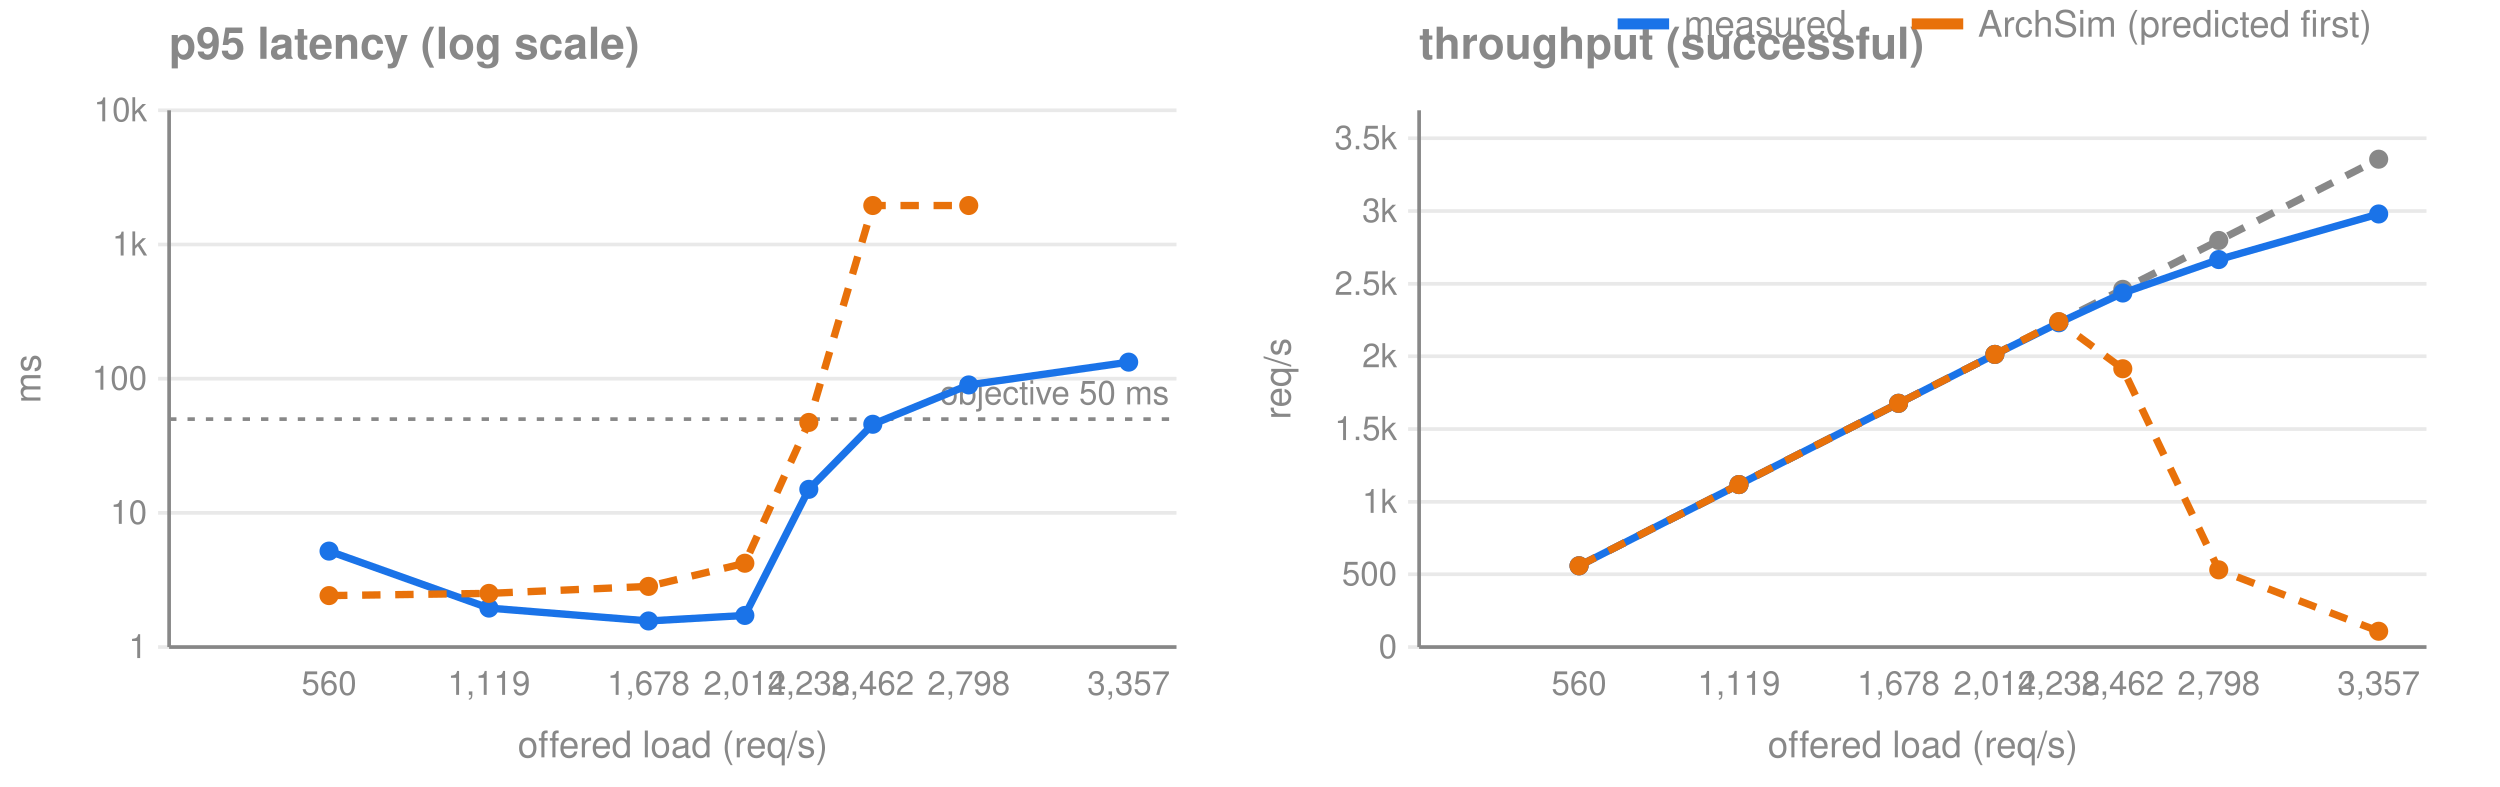
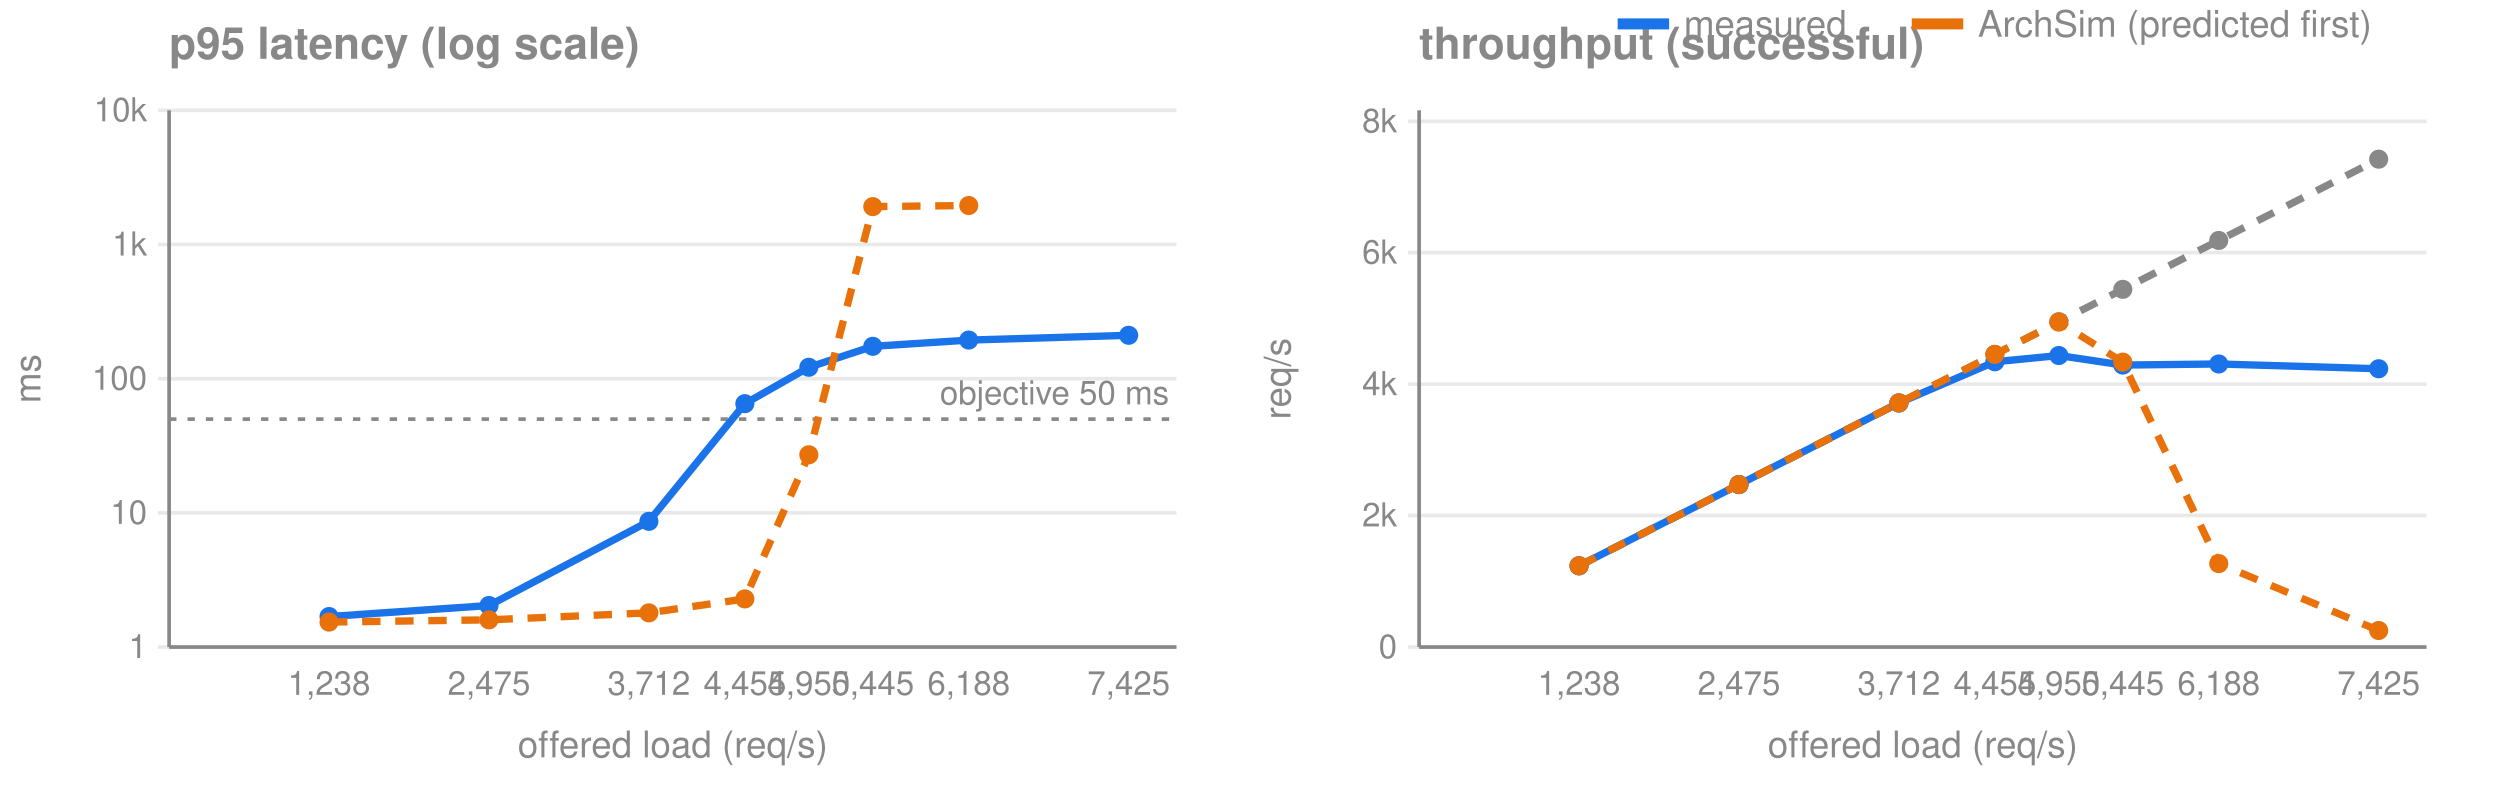
<svg xmlns="http://www.w3.org/2000/svg" viewBox="0 0 680 214" width="680" height="214" font-family="-apple-system, Segoe UI, Helvetica, Arial, sans-serif">
  <text x="46.0" y="16" font-size="12" font-weight="600" fill="#888888">p95 latency (log scale)</text>
  <line x1="46.0" y1="176.0" x2="320.0" y2="176.0" stroke="#888888" stroke-width="1" />
  <line x1="46.0" y1="30.0" x2="46.0" y2="176.0" stroke="#888888" stroke-width="1" />
  <line x1="43.0" y1="176.0" x2="320.0" y2="176.0" stroke="#888888" stroke-opacity="0.18" />
  <text x="40.0" y="179.0" font-size="9" text-anchor="end" fill="#888888">1</text>
  <line x1="43.0" y1="139.5" x2="320.0" y2="139.5" stroke="#888888" stroke-opacity="0.18" />
  <text x="40.0" y="142.5" font-size="9" text-anchor="end" fill="#888888">10</text>
  <line x1="43.0" y1="103.0" x2="320.0" y2="103.0" stroke="#888888" stroke-opacity="0.18" />
  <text x="40.0" y="106.0" font-size="9" text-anchor="end" fill="#888888">100</text>
  <line x1="43.0" y1="66.5" x2="320.0" y2="66.5" stroke="#888888" stroke-opacity="0.18" />
  <text x="40.0" y="69.5" font-size="9" text-anchor="end" fill="#888888">1k</text>
  <line x1="43.0" y1="30.0" x2="320.0" y2="30.0" stroke="#888888" stroke-opacity="0.18" />
  <text x="40.0" y="33.0" font-size="9" text-anchor="end" fill="#888888">10k</text>
-   <text x="89.5" y="189.0" font-size="9" text-anchor="middle" fill="#888888">560</text>
-   <text x="133.0" y="189.0" font-size="9" text-anchor="middle" fill="#888888">1,119</text>
-   <text x="176.4" y="189.0" font-size="9" text-anchor="middle" fill="#888888">1,678</text>
-   <text x="202.6" y="189.0" font-size="9" text-anchor="middle" fill="#888888">2,014</text>
-   <text x="220.0" y="189.0" font-size="9" text-anchor="middle" fill="#888888">2,238</text>
-   <text x="237.4" y="189.0" font-size="9" text-anchor="middle" fill="#888888">2,462</text>
-   <text x="263.5" y="189.0" font-size="9" text-anchor="middle" fill="#888888">2,798</text>
-   <text x="307.0" y="189.0" font-size="9" text-anchor="middle" fill="#888888">3,357</text>
+   <text x="89.5" y="189.0" font-size="9" text-anchor="middle" fill="#888888">1,238</text>
+   <text x="133.0" y="189.0" font-size="9" text-anchor="middle" fill="#888888">2,475</text>
+   <text x="176.5" y="189.0" font-size="9" text-anchor="middle" fill="#888888">3,712</text>
+   <text x="202.6" y="189.0" font-size="9" text-anchor="middle" fill="#888888">4,455</text>
+   <text x="220.0" y="189.0" font-size="9" text-anchor="middle" fill="#888888">4,950</text>
+   <text x="237.4" y="189.0" font-size="9" text-anchor="middle" fill="#888888">5,445</text>
+   <text x="263.5" y="189.0" font-size="9" text-anchor="middle" fill="#888888">6,188</text>
+   <text x="307.0" y="189.0" font-size="9" text-anchor="middle" fill="#888888">7,425</text>
  <text x="183.0" y="206.0" font-size="10" text-anchor="middle" fill="#888888">offered load (req/s)</text>
  <text x="11" y="103.0" font-size="10" text-anchor="middle" fill="#888888" transform="rotate(-90 11 103.0)">ms</text>
  <line x1="46.0" y1="114.0" x2="320.0" y2="114.0" stroke="#888888" stroke-dasharray="2 3" />
  <text x="318.0" y="110.0" font-size="9" text-anchor="end" fill="#888888">objective 50 ms</text>
-   <polyline points="89.5,149.9 133.0,165.4 176.4,168.9 202.6,167.4 220.0,133.1 237.4,115.4 263.5,104.7 307.0,98.5" fill="none" stroke="#1a73e8" stroke-width="2" />
-   <circle cx="89.5" cy="149.9" r="2.6" fill="#1a73e8" />
-   <circle cx="133.0" cy="165.4" r="2.6" fill="#1a73e8" />
-   <circle cx="176.4" cy="168.9" r="2.6" fill="#1a73e8" />
-   <circle cx="202.6" cy="167.4" r="2.6" fill="#1a73e8" />
-   <circle cx="220.0" cy="133.1" r="2.6" fill="#1a73e8" />
-   <circle cx="237.4" cy="115.4" r="2.6" fill="#1a73e8" />
-   <circle cx="263.5" cy="104.7" r="2.6" fill="#1a73e8" />
-   <circle cx="307.0" cy="98.5" r="2.6" fill="#1a73e8" />
-   <polyline points="89.5,162.0 133.0,161.4 176.4,159.5 202.6,153.2 220.0,114.9 237.4,55.9 263.5,55.9" fill="none" stroke="#e8710a" stroke-width="2" stroke-dasharray="5 4" />
-   <circle cx="89.5" cy="162.0" r="2.6" fill="#e8710a" />
-   <circle cx="133.0" cy="161.4" r="2.6" fill="#e8710a" />
-   <circle cx="176.4" cy="159.5" r="2.6" fill="#e8710a" />
-   <circle cx="202.6" cy="153.2" r="2.6" fill="#e8710a" />
-   <circle cx="220.0" cy="114.9" r="2.6" fill="#e8710a" />
-   <circle cx="237.4" cy="55.9" r="2.6" fill="#e8710a" />
+   <polyline points="89.5,167.7 133.0,164.7 176.5,141.8 202.6,109.8 220.0,99.9 237.4,94.2 263.5,92.5 307.0,91.2" fill="none" stroke="#1a73e8" stroke-width="2" />
+   <circle cx="89.5" cy="167.7" r="2.6" fill="#1a73e8" />
+   <circle cx="133.0" cy="164.7" r="2.6" fill="#1a73e8" />
+   <circle cx="176.5" cy="141.8" r="2.6" fill="#1a73e8" />
+   <circle cx="202.6" cy="109.8" r="2.6" fill="#1a73e8" />
+   <circle cx="220.0" cy="99.9" r="2.6" fill="#1a73e8" />
+   <circle cx="237.4" cy="94.2" r="2.6" fill="#1a73e8" />
+   <circle cx="263.5" cy="92.5" r="2.6" fill="#1a73e8" />
+   <circle cx="307.0" cy="91.2" r="2.6" fill="#1a73e8" />
+   <polyline points="89.5,169.2 133.0,168.6 176.5,166.7 202.6,162.9 220.0,123.7 237.4,56.2 263.5,55.9" fill="none" stroke="#e8710a" stroke-width="2" stroke-dasharray="5 4" />
+   <circle cx="89.5" cy="169.2" r="2.6" fill="#e8710a" />
+   <circle cx="133.0" cy="168.6" r="2.6" fill="#e8710a" />
+   <circle cx="176.5" cy="166.7" r="2.6" fill="#e8710a" />
+   <circle cx="202.6" cy="162.9" r="2.6" fill="#e8710a" />
+   <circle cx="220.0" cy="123.7" r="2.6" fill="#e8710a" />
+   <circle cx="237.4" cy="56.2" r="2.6" fill="#e8710a" />
  <circle cx="263.5" cy="55.9" r="2.6" fill="#e8710a" />
  <text x="386.0" y="16" font-size="12" font-weight="600" fill="#888888">throughput (successful)</text>
  <line x1="386.0" y1="176.0" x2="660.0" y2="176.0" stroke="#888888" stroke-width="1" />
  <line x1="386.0" y1="30.0" x2="386.0" y2="176.0" stroke="#888888" stroke-width="1" />
  <line x1="383.0" y1="176.0" x2="660.0" y2="176.0" stroke="#888888" stroke-opacity="0.18" />
  <text x="380.0" y="179.0" font-size="9" text-anchor="end" fill="#888888">0</text>
-   <line x1="383.0" y1="156.2" x2="660.0" y2="156.2" stroke="#888888" stroke-opacity="0.18" />
-   <text x="380.0" y="159.2" font-size="9" text-anchor="end" fill="#888888">500</text>
-   <line x1="383.0" y1="136.5" x2="660.0" y2="136.5" stroke="#888888" stroke-opacity="0.18" />
-   <text x="380.0" y="139.5" font-size="9" text-anchor="end" fill="#888888">1k</text>
-   <line x1="383.0" y1="116.7" x2="660.0" y2="116.7" stroke="#888888" stroke-opacity="0.18" />
-   <text x="380.0" y="119.7" font-size="9" text-anchor="end" fill="#888888">1.5k</text>
-   <line x1="383.0" y1="96.9" x2="660.0" y2="96.9" stroke="#888888" stroke-opacity="0.18" />
-   <text x="380.0" y="99.9" font-size="9" text-anchor="end" fill="#888888">2k</text>
-   <line x1="383.0" y1="77.2" x2="660.0" y2="77.2" stroke="#888888" stroke-opacity="0.18" />
-   <text x="380.0" y="80.2" font-size="9" text-anchor="end" fill="#888888">2.5k</text>
-   <line x1="383.0" y1="57.4" x2="660.0" y2="57.4" stroke="#888888" stroke-opacity="0.18" />
-   <text x="380.0" y="60.4" font-size="9" text-anchor="end" fill="#888888">3k</text>
-   <line x1="383.0" y1="37.6" x2="660.0" y2="37.6" stroke="#888888" stroke-opacity="0.18" />
-   <text x="380.0" y="40.6" font-size="9" text-anchor="end" fill="#888888">3.5k</text>
-   <text x="429.5" y="189.0" font-size="9" text-anchor="middle" fill="#888888">560</text>
-   <text x="473.0" y="189.0" font-size="9" text-anchor="middle" fill="#888888">1,119</text>
-   <text x="516.4" y="189.0" font-size="9" text-anchor="middle" fill="#888888">1,678</text>
-   <text x="542.6" y="189.0" font-size="9" text-anchor="middle" fill="#888888">2,014</text>
-   <text x="560.0" y="189.0" font-size="9" text-anchor="middle" fill="#888888">2,238</text>
-   <text x="577.4" y="189.0" font-size="9" text-anchor="middle" fill="#888888">2,462</text>
-   <text x="603.5" y="189.0" font-size="9" text-anchor="middle" fill="#888888">2,798</text>
-   <text x="647.0" y="189.0" font-size="9" text-anchor="middle" fill="#888888">3,357</text>
+   <line x1="383.0" y1="140.2" x2="660.0" y2="140.2" stroke="#888888" stroke-opacity="0.18" />
+   <text x="380.0" y="143.2" font-size="9" text-anchor="end" fill="#888888">2k</text>
+   <line x1="383.0" y1="104.5" x2="660.0" y2="104.5" stroke="#888888" stroke-opacity="0.18" />
+   <text x="380.0" y="107.5" font-size="9" text-anchor="end" fill="#888888">4k</text>
+   <line x1="383.0" y1="68.7" x2="660.0" y2="68.7" stroke="#888888" stroke-opacity="0.18" />
+   <text x="380.0" y="71.7" font-size="9" text-anchor="end" fill="#888888">6k</text>
+   <line x1="383.0" y1="33.0" x2="660.0" y2="33.0" stroke="#888888" stroke-opacity="0.18" />
+   <text x="380.0" y="36.0" font-size="9" text-anchor="end" fill="#888888">8k</text>
+   <text x="429.5" y="189.0" font-size="9" text-anchor="middle" fill="#888888">1,238</text>
+   <text x="473.0" y="189.0" font-size="9" text-anchor="middle" fill="#888888">2,475</text>
+   <text x="516.5" y="189.0" font-size="9" text-anchor="middle" fill="#888888">3,712</text>
+   <text x="542.6" y="189.0" font-size="9" text-anchor="middle" fill="#888888">4,455</text>
+   <text x="560.0" y="189.0" font-size="9" text-anchor="middle" fill="#888888">4,950</text>
+   <text x="577.4" y="189.0" font-size="9" text-anchor="middle" fill="#888888">5,445</text>
+   <text x="603.5" y="189.0" font-size="9" text-anchor="middle" fill="#888888">6,188</text>
+   <text x="647.0" y="189.0" font-size="9" text-anchor="middle" fill="#888888">7,425</text>
  <text x="523.0" y="206.0" font-size="10" text-anchor="middle" fill="#888888">offered load (req/s)</text>
  <text x="351" y="103.0" font-size="10" text-anchor="middle" fill="#888888" transform="rotate(-90 351 103.0)">req/s</text>
-   <polyline points="429.5,153.9 473.0,131.8 516.4,109.7 542.6,96.4 560.0,87.5 577.4,78.7 603.5,65.4 647.0,43.3" fill="none" stroke="#888888" stroke-width="2" stroke-dasharray="5 4" />
+   <polyline points="429.5,153.9 473.0,131.8 516.5,109.6 542.6,96.4 560.0,87.5 577.4,78.7 603.5,65.4 647.0,43.3" fill="none" stroke="#888888" stroke-width="2" stroke-dasharray="5 4" />
  <circle cx="429.5" cy="153.9" r="2.6" fill="#888888" />
  <circle cx="473.0" cy="131.8" r="2.6" fill="#888888" />
-   <circle cx="516.4" cy="109.7" r="2.6" fill="#888888" />
+   <circle cx="516.5" cy="109.6" r="2.6" fill="#888888" />
  <circle cx="542.6" cy="96.4" r="2.6" fill="#888888" />
  <circle cx="560.0" cy="87.5" r="2.6" fill="#888888" />
  <circle cx="577.4" cy="78.7" r="2.6" fill="#888888" />
  <circle cx="603.5" cy="65.4" r="2.6" fill="#888888" />
  <circle cx="647.0" cy="43.3" r="2.6" fill="#888888" />
-   <polyline points="429.5,153.9 473.0,131.8 516.4,109.7 542.6,96.4 560.0,87.8 577.4,79.7 603.5,70.6 647.0,58.2" fill="none" stroke="#1a73e8" stroke-width="2" />
+   <polyline points="429.5,153.9 473.0,131.8 516.5,109.6 542.6,98.4 560.0,96.7 577.4,99.3 603.5,99.0 647.0,100.3" fill="none" stroke="#1a73e8" stroke-width="2" />
  <circle cx="429.5" cy="153.9" r="2.6" fill="#1a73e8" />
  <circle cx="473.0" cy="131.8" r="2.6" fill="#1a73e8" />
-   <circle cx="516.4" cy="109.7" r="2.6" fill="#1a73e8" />
-   <circle cx="542.6" cy="96.4" r="2.6" fill="#1a73e8" />
-   <circle cx="560.0" cy="87.8" r="2.6" fill="#1a73e8" />
-   <circle cx="577.4" cy="79.7" r="2.6" fill="#1a73e8" />
-   <circle cx="603.5" cy="70.6" r="2.6" fill="#1a73e8" />
-   <circle cx="647.0" cy="58.2" r="2.6" fill="#1a73e8" />
-   <polyline points="429.5,153.9 473.0,131.8 516.4,109.7 542.6,96.4 560.0,87.5 577.4,100.3 603.5,155.0 647.0,171.7" fill="none" stroke="#e8710a" stroke-width="2" stroke-dasharray="5 4" />
+   <circle cx="516.5" cy="109.6" r="2.6" fill="#1a73e8" />
+   <circle cx="542.6" cy="98.4" r="2.6" fill="#1a73e8" />
+   <circle cx="560.0" cy="96.7" r="2.6" fill="#1a73e8" />
+   <circle cx="577.4" cy="99.3" r="2.6" fill="#1a73e8" />
+   <circle cx="603.5" cy="99.0" r="2.6" fill="#1a73e8" />
+   <circle cx="647.0" cy="100.3" r="2.6" fill="#1a73e8" />
+   <polyline points="429.5,153.9 473.0,131.8 516.5,109.6 542.6,96.4 560.0,87.6 577.4,98.5 603.5,153.3 647.0,171.5" fill="none" stroke="#e8710a" stroke-width="2" stroke-dasharray="5 4" />
  <circle cx="429.5" cy="153.9" r="2.6" fill="#e8710a" />
  <circle cx="473.0" cy="131.8" r="2.6" fill="#e8710a" />
-   <circle cx="516.4" cy="109.7" r="2.6" fill="#e8710a" />
+   <circle cx="516.5" cy="109.6" r="2.6" fill="#e8710a" />
  <circle cx="542.6" cy="96.4" r="2.6" fill="#e8710a" />
-   <circle cx="560.0" cy="87.5" r="2.6" fill="#e8710a" />
-   <circle cx="577.4" cy="100.3" r="2.6" fill="#e8710a" />
-   <circle cx="603.5" cy="155.0" r="2.6" fill="#e8710a" />
-   <circle cx="647.0" cy="171.7" r="2.6" fill="#e8710a" />
+   <circle cx="560.0" cy="87.6" r="2.6" fill="#e8710a" />
+   <circle cx="577.4" cy="98.5" r="2.6" fill="#e8710a" />
+   <circle cx="603.5" cy="153.3" r="2.6" fill="#e8710a" />
+   <circle cx="647.0" cy="171.5" r="2.6" fill="#e8710a" />
  <rect x="440" y="5" width="14" height="3" fill="#1a73e8" />
  <text x="458" y="10" font-size="10" fill="#888888">measured</text>
  <rect x="520" y="5" width="14" height="3" fill="#e8710a" />
  <text x="538" y="10" font-size="10" fill="#888888">ArchSim (predicted first)</text>
</svg>
